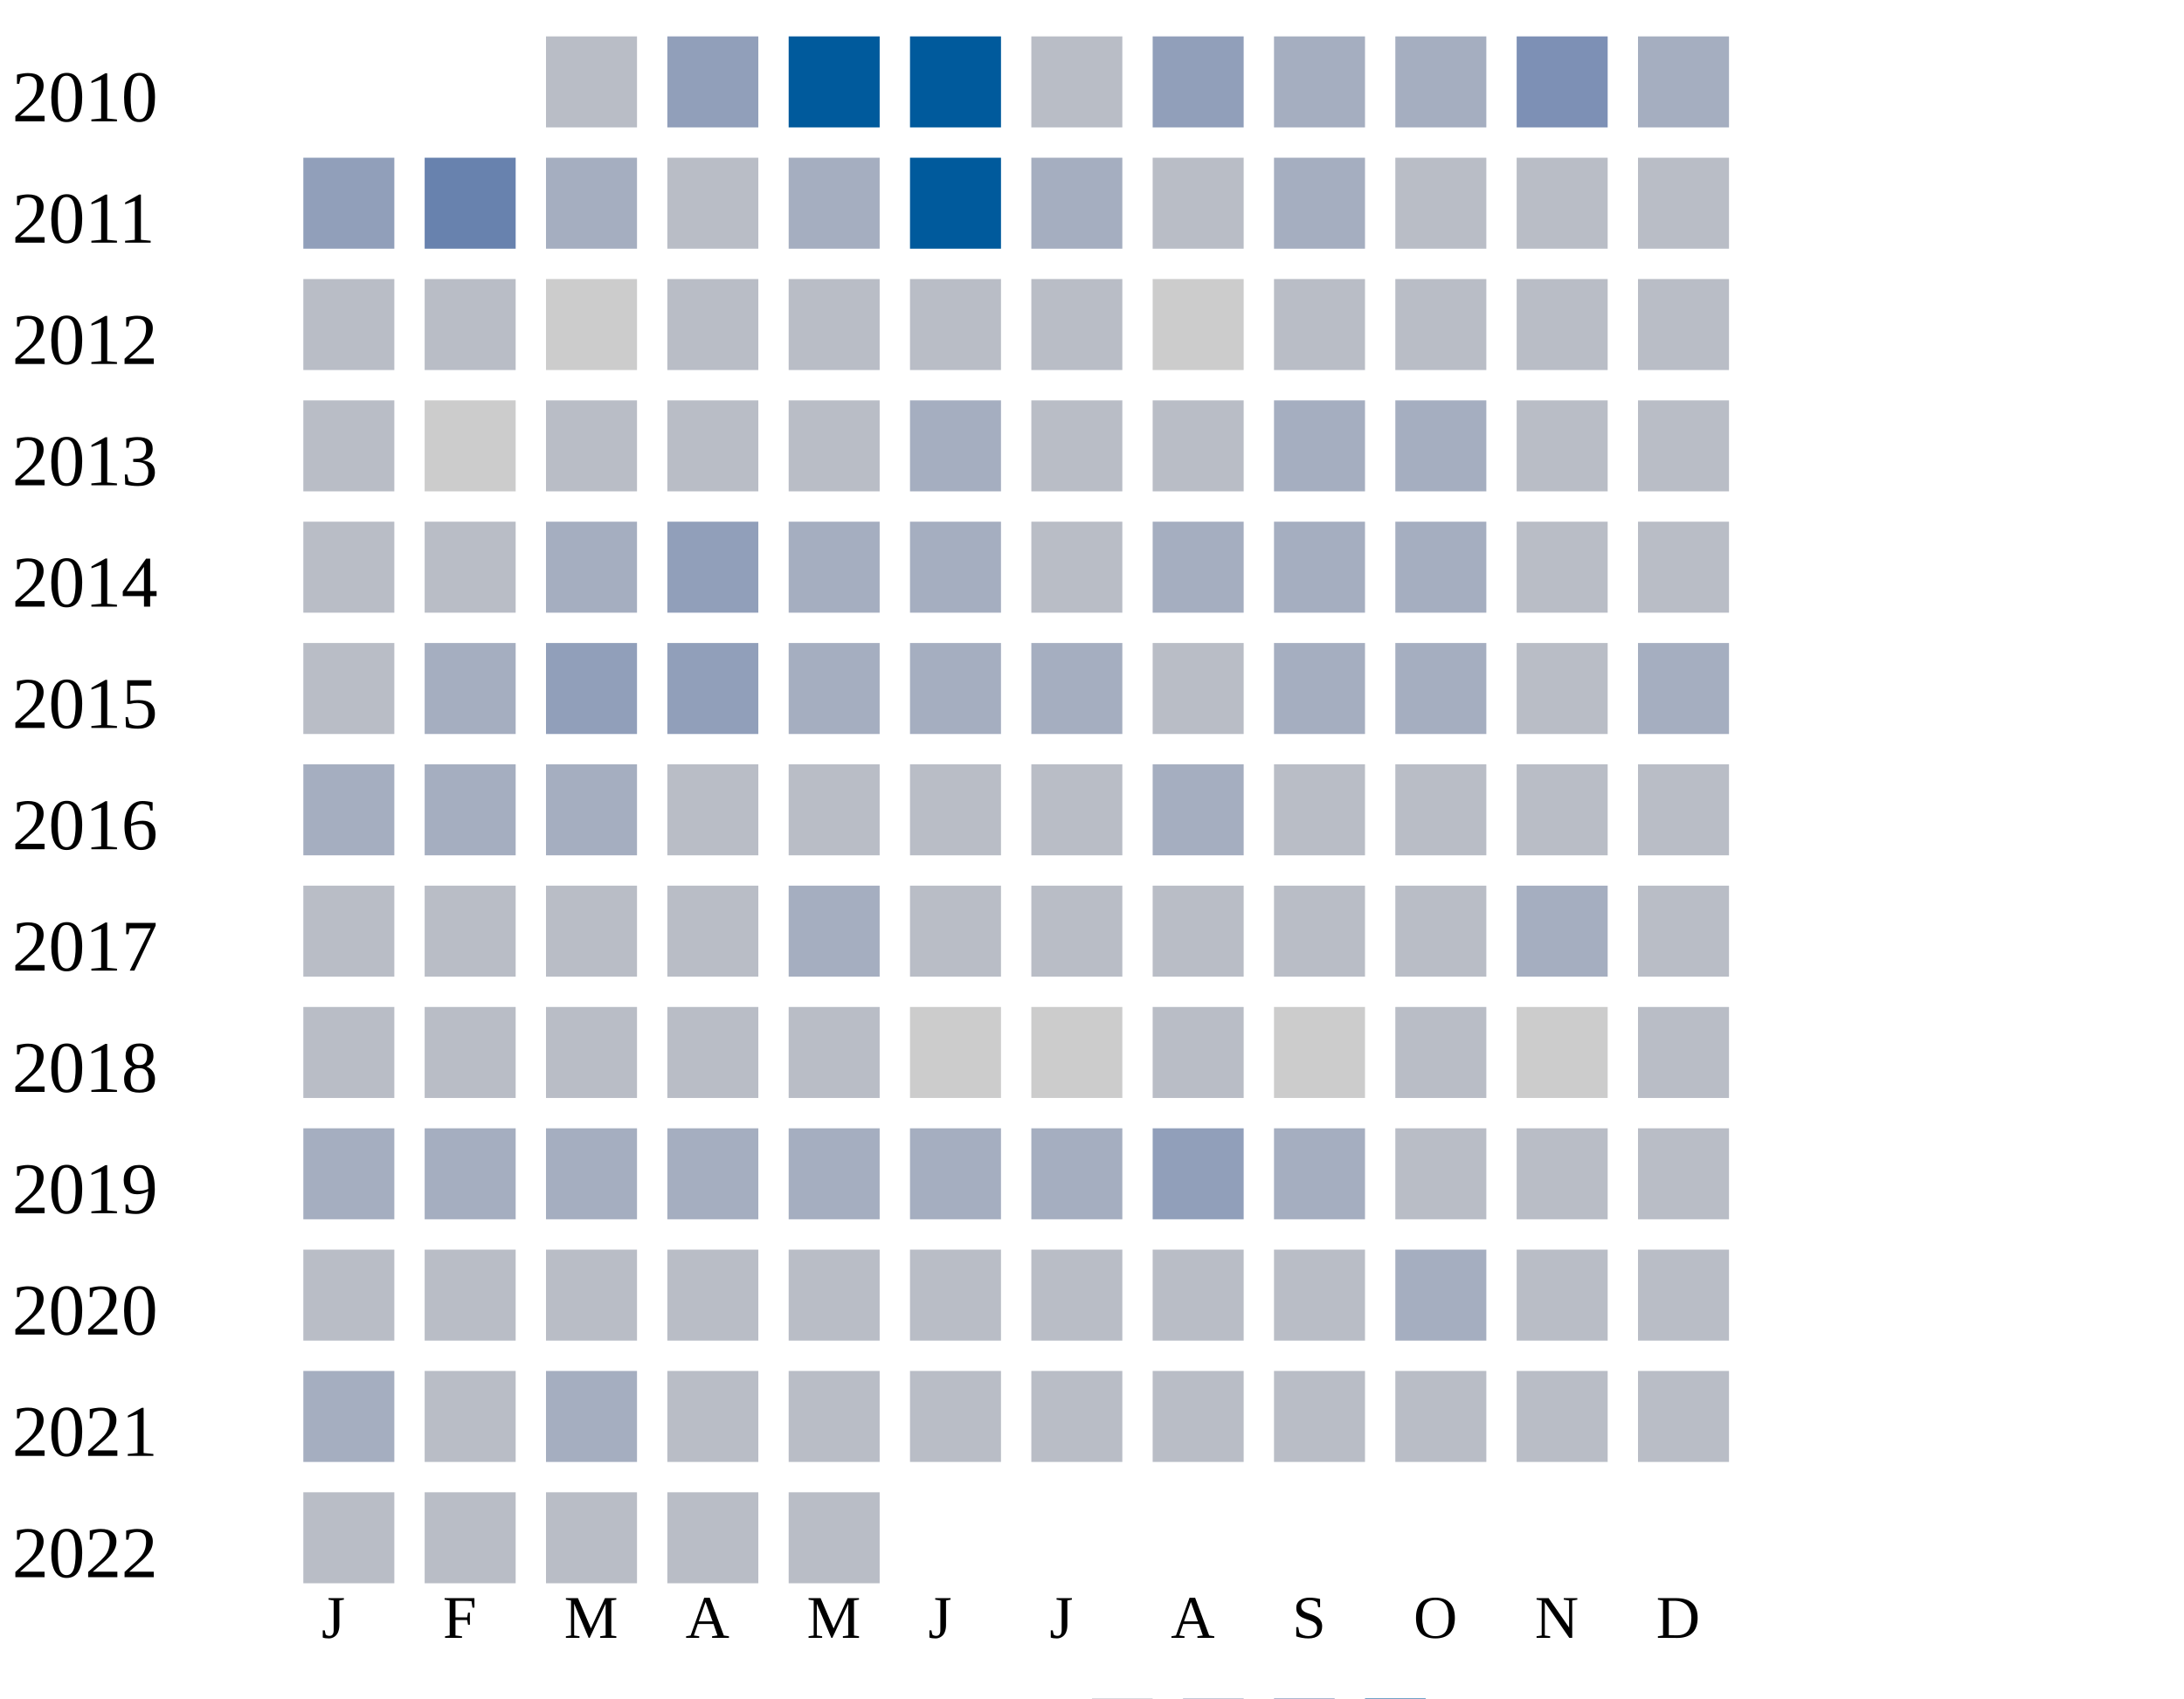
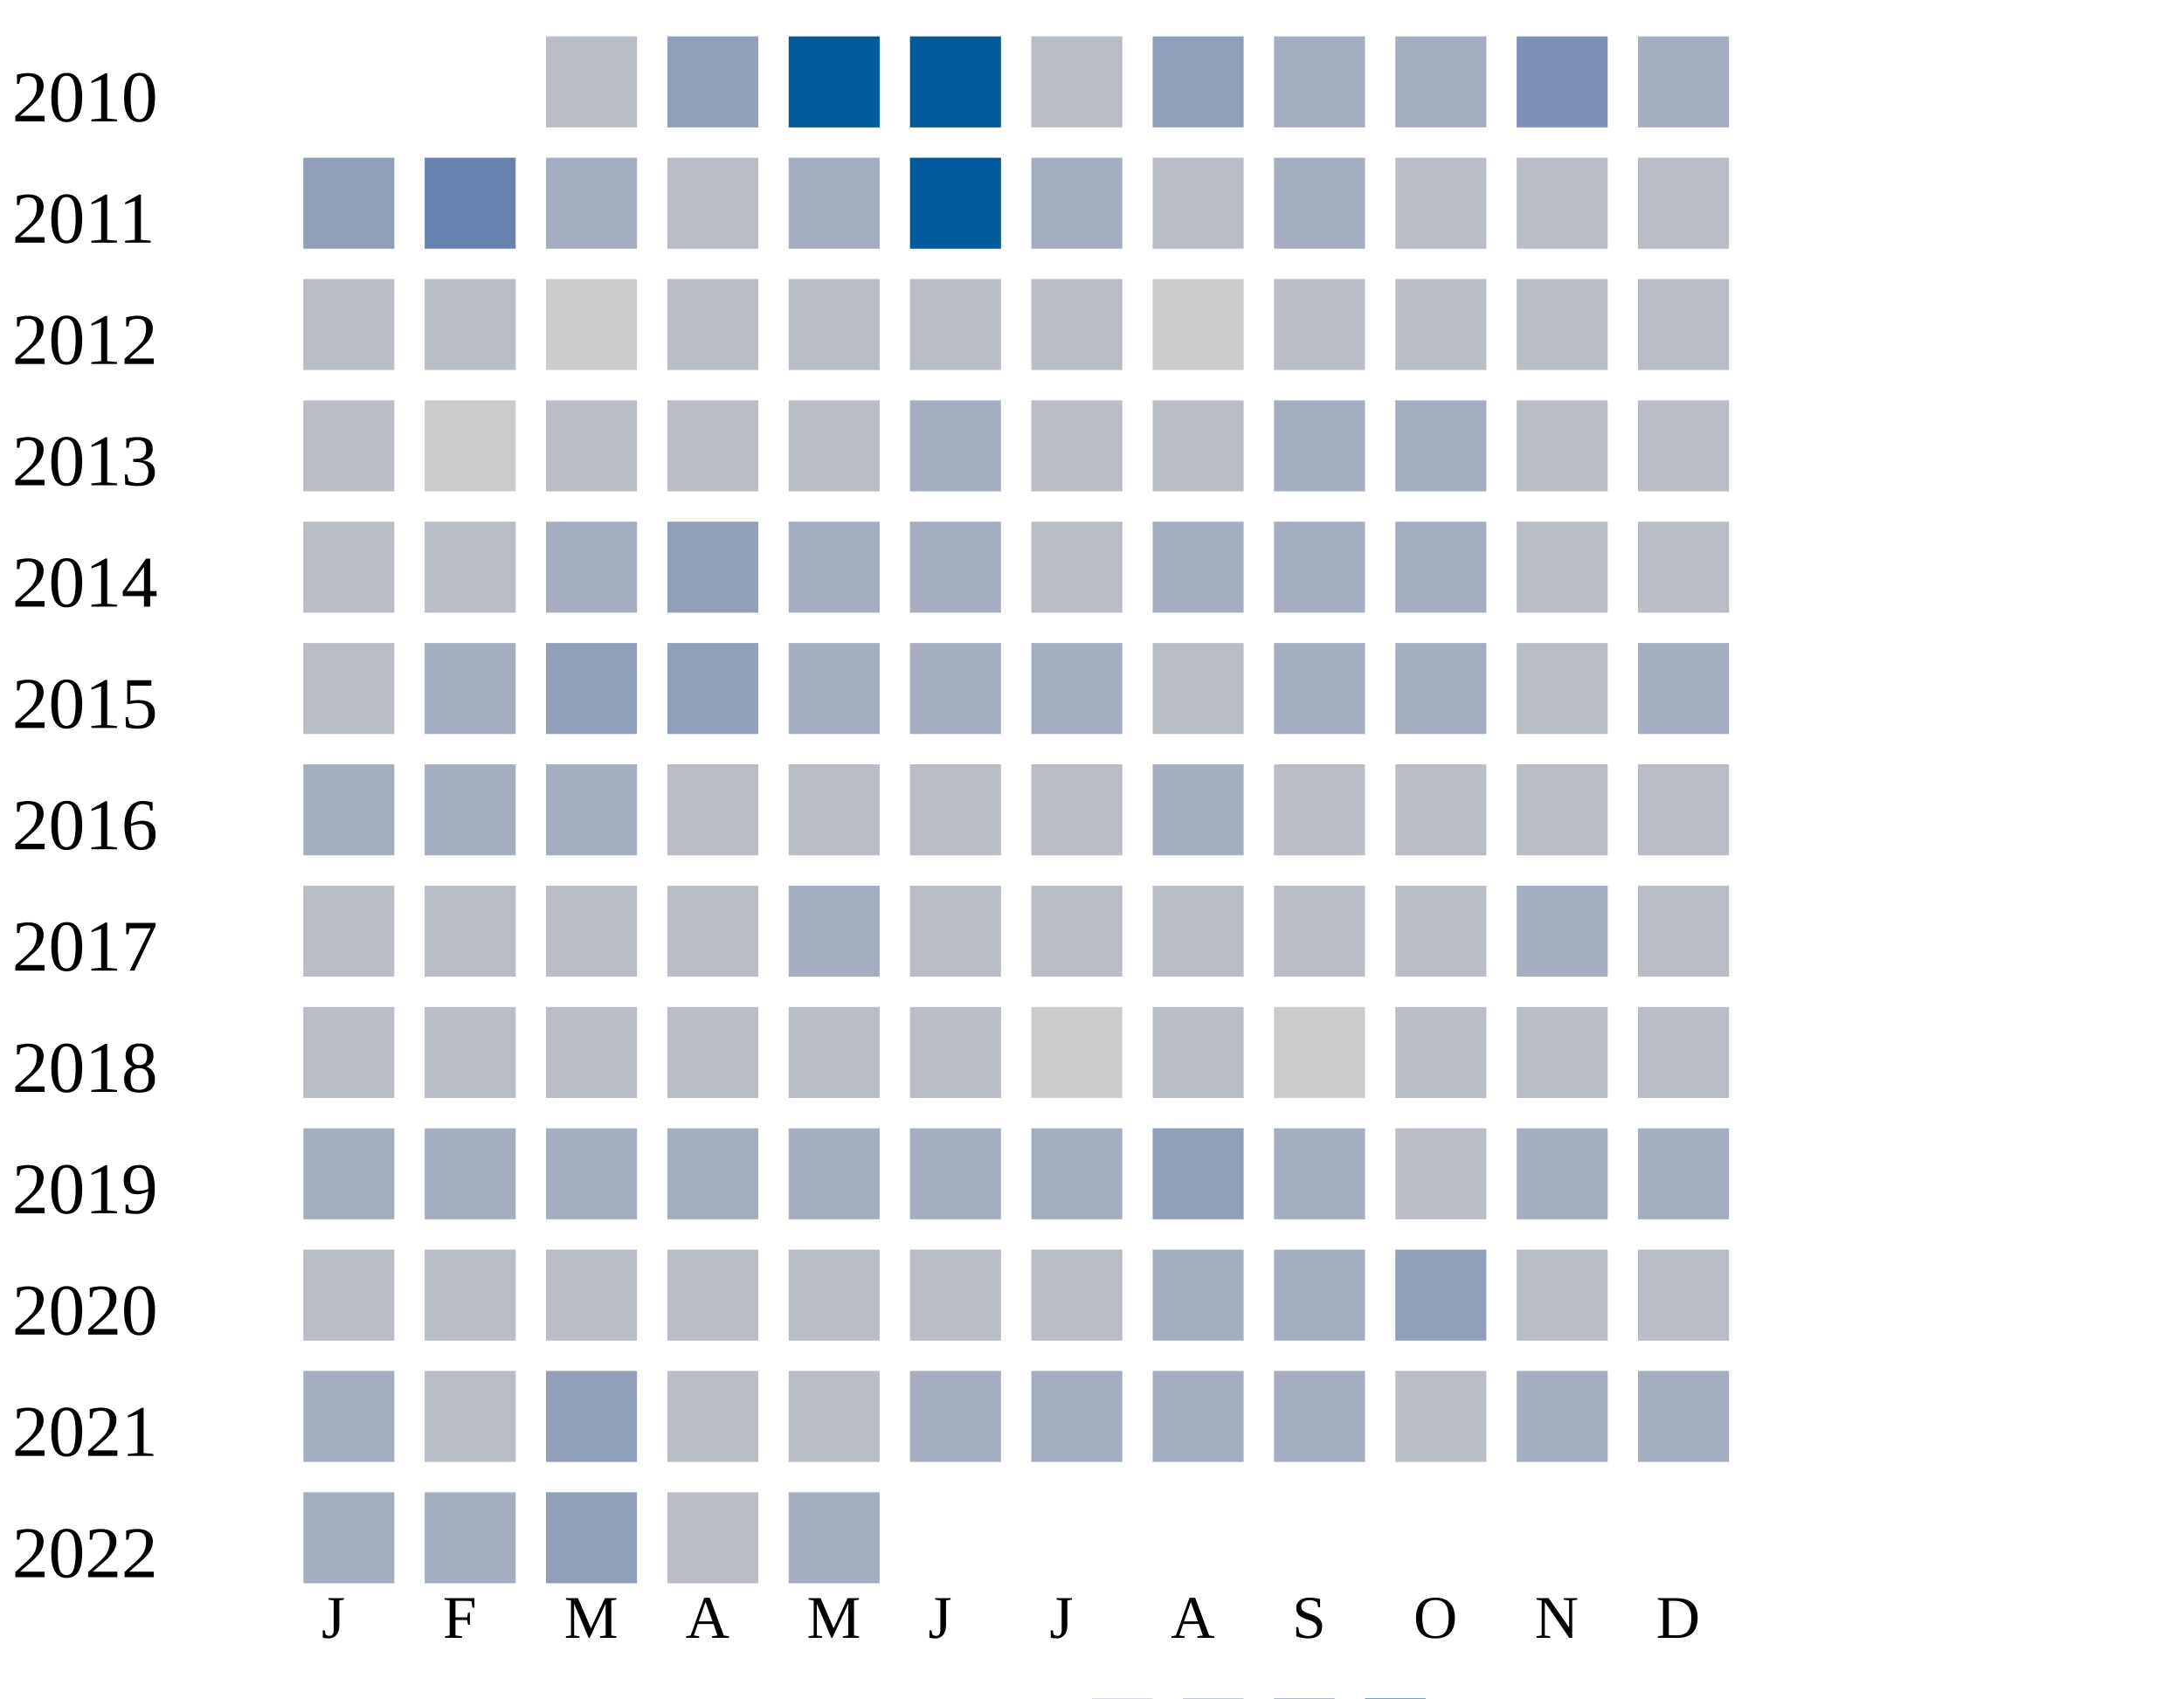
<svg xmlns="http://www.w3.org/2000/svg" width="360" height="280">
  <g transform="translate(0 0)">
    <text x="2" y="20">2010</text>
    <rect x="90" y="6" width="15" height="15" fill="#b9bdc6" />
    <rect x="110" y="6" width="15" height="15" fill="#919fba" />
    <rect x="130" y="6" width="15" height="15" fill="#005a9c" />
    <rect x="150" y="6" width="15" height="15" fill="#005a9c" />
    <rect x="170" y="6" width="15" height="15" fill="#b9bdc6" />
    <rect x="190" y="6" width="15" height="15" fill="#919fba" />
    <rect x="210" y="6" width="15" height="15" fill="#a5aec0" />
    <rect x="230" y="6" width="15" height="15" fill="#a5aec0" />
    <rect x="250" y="6" width="15" height="15" fill="#7d90b5" />
    <rect x="270" y="6" width="15" height="15" fill="#a5aec0" />
  </g>
  <g transform="translate(0 20)">
    <text x="2" y="20">2011</text>
    <rect x="50" y="6" width="15" height="15" fill="#919fba" />
    <rect x="70" y="6" width="15" height="15" fill="#6882ae" />
    <rect x="90" y="6" width="15" height="15" fill="#a5aec0" />
    <rect x="110" y="6" width="15" height="15" fill="#b9bdc6" />
    <rect x="130" y="6" width="15" height="15" fill="#a5aec0" />
    <rect x="150" y="6" width="15" height="15" fill="#005a9c" />
    <rect x="170" y="6" width="15" height="15" fill="#a5aec0" />
    <rect x="190" y="6" width="15" height="15" fill="#b9bdc6" />
    <rect x="210" y="6" width="15" height="15" fill="#a5aec0" />
    <rect x="230" y="6" width="15" height="15" fill="#b9bdc6" />
    <rect x="250" y="6" width="15" height="15" fill="#b9bdc6" />
    <rect x="270" y="6" width="15" height="15" fill="#b9bdc6" />
  </g>
  <g transform="translate(0 40)">
    <text x="2" y="20">2012</text>
    <rect x="50" y="6" width="15" height="15" fill="#b9bdc6" />
    <rect x="70" y="6" width="15" height="15" fill="#b9bdc6" />
    <rect x="90" y="6" width="15" height="15" fill="#cccccc" />
    <rect x="110" y="6" width="15" height="15" fill="#b9bdc6" />
    <rect x="130" y="6" width="15" height="15" fill="#b9bdc6" />
    <rect x="150" y="6" width="15" height="15" fill="#b9bdc6" />
    <rect x="170" y="6" width="15" height="15" fill="#b9bdc6" />
    <rect x="190" y="6" width="15" height="15" fill="#cccccc" />
    <rect x="210" y="6" width="15" height="15" fill="#b9bdc6" />
    <rect x="230" y="6" width="15" height="15" fill="#b9bdc6" />
    <rect x="250" y="6" width="15" height="15" fill="#b9bdc6" />
    <rect x="270" y="6" width="15" height="15" fill="#b9bdc6" />
  </g>
  <g transform="translate(0 60)">
    <text x="2" y="20">2013</text>
    <rect x="50" y="6" width="15" height="15" fill="#b9bdc6" />
    <rect x="70" y="6" width="15" height="15" fill="#cccccc" />
    <rect x="90" y="6" width="15" height="15" fill="#b9bdc6" />
    <rect x="110" y="6" width="15" height="15" fill="#b9bdc6" />
    <rect x="130" y="6" width="15" height="15" fill="#b9bdc6" />
    <rect x="150" y="6" width="15" height="15" fill="#a5aec0" />
    <rect x="170" y="6" width="15" height="15" fill="#b9bdc6" />
    <rect x="190" y="6" width="15" height="15" fill="#b9bdc6" />
    <rect x="210" y="6" width="15" height="15" fill="#a5aec0" />
    <rect x="230" y="6" width="15" height="15" fill="#a5aec0" />
    <rect x="250" y="6" width="15" height="15" fill="#b9bdc6" />
    <rect x="270" y="6" width="15" height="15" fill="#b9bdc6" />
  </g>
  <g transform="translate(0 80)">
    <text x="2" y="20">2014</text>
    <rect x="50" y="6" width="15" height="15" fill="#b9bdc6" />
    <rect x="70" y="6" width="15" height="15" fill="#b9bdc6" />
    <rect x="90" y="6" width="15" height="15" fill="#a5aec0" />
    <rect x="110" y="6" width="15" height="15" fill="#919fba" />
    <rect x="130" y="6" width="15" height="15" fill="#a5aec0" />
    <rect x="150" y="6" width="15" height="15" fill="#a5aec0" />
    <rect x="170" y="6" width="15" height="15" fill="#b9bdc6" />
    <rect x="190" y="6" width="15" height="15" fill="#a5aec0" />
    <rect x="210" y="6" width="15" height="15" fill="#a5aec0" />
    <rect x="230" y="6" width="15" height="15" fill="#a5aec0" />
    <rect x="250" y="6" width="15" height="15" fill="#b9bdc6" />
    <rect x="270" y="6" width="15" height="15" fill="#b9bdc6" />
  </g>
  <g transform="translate(0 100)">
    <text x="2" y="20">2015</text>
    <rect x="50" y="6" width="15" height="15" fill="#b9bdc6" />
    <rect x="70" y="6" width="15" height="15" fill="#a5aec0" />
    <rect x="90" y="6" width="15" height="15" fill="#919fba" />
    <rect x="110" y="6" width="15" height="15" fill="#919fba" />
    <rect x="130" y="6" width="15" height="15" fill="#a5aec0" />
    <rect x="150" y="6" width="15" height="15" fill="#a5aec0" />
    <rect x="170" y="6" width="15" height="15" fill="#a5aec0" />
    <rect x="190" y="6" width="15" height="15" fill="#b9bdc6" />
    <rect x="210" y="6" width="15" height="15" fill="#a5aec0" />
    <rect x="230" y="6" width="15" height="15" fill="#a5aec0" />
    <rect x="250" y="6" width="15" height="15" fill="#b9bdc6" />
    <rect x="270" y="6" width="15" height="15" fill="#a5aec0" />
  </g>
  <g transform="translate(0 120)">
    <text x="2" y="20">2016</text>
    <rect x="50" y="6" width="15" height="15" fill="#a5aec0" />
    <rect x="70" y="6" width="15" height="15" fill="#a5aec0" />
    <rect x="90" y="6" width="15" height="15" fill="#a5aec0" />
    <rect x="110" y="6" width="15" height="15" fill="#b9bdc6" />
    <rect x="130" y="6" width="15" height="15" fill="#b9bdc6" />
    <rect x="150" y="6" width="15" height="15" fill="#b9bdc6" />
    <rect x="170" y="6" width="15" height="15" fill="#b9bdc6" />
    <rect x="190" y="6" width="15" height="15" fill="#a5aec0" />
    <rect x="210" y="6" width="15" height="15" fill="#b9bdc6" />
    <rect x="230" y="6" width="15" height="15" fill="#b9bdc6" />
    <rect x="250" y="6" width="15" height="15" fill="#b9bdc6" />
    <rect x="270" y="6" width="15" height="15" fill="#b9bdc6" />
  </g>
  <g transform="translate(0 140)">
    <text x="2" y="20">2017</text>
    <rect x="50" y="6" width="15" height="15" fill="#b9bdc6" />
    <rect x="70" y="6" width="15" height="15" fill="#b9bdc6" />
    <rect x="90" y="6" width="15" height="15" fill="#b9bdc6" />
    <rect x="110" y="6" width="15" height="15" fill="#b9bdc6" />
    <rect x="130" y="6" width="15" height="15" fill="#a5aec0" />
    <rect x="150" y="6" width="15" height="15" fill="#b9bdc6" />
    <rect x="170" y="6" width="15" height="15" fill="#b9bdc6" />
    <rect x="190" y="6" width="15" height="15" fill="#b9bdc6" />
    <rect x="210" y="6" width="15" height="15" fill="#b9bdc6" />
    <rect x="230" y="6" width="15" height="15" fill="#b9bdc6" />
    <rect x="250" y="6" width="15" height="15" fill="#a5aec0" />
    <rect x="270" y="6" width="15" height="15" fill="#b9bdc6" />
  </g>
  <g transform="translate(0 160)">
    <text x="2" y="20">2018</text>
    <rect x="50" y="6" width="15" height="15" fill="#b9bdc6" />
    <rect x="70" y="6" width="15" height="15" fill="#b9bdc6" />
    <rect x="90" y="6" width="15" height="15" fill="#b9bdc6" />
    <rect x="110" y="6" width="15" height="15" fill="#b9bdc6" />
    <rect x="130" y="6" width="15" height="15" fill="#b9bdc6" />
-     <rect x="150" y="6" width="15" height="15" fill="#cccccc" />
+     <rect x="150" y="6" width="15" height="15" fill="#b9bdc6" />
    <rect x="170" y="6" width="15" height="15" fill="#cccccc" />
    <rect x="190" y="6" width="15" height="15" fill="#b9bdc6" />
    <rect x="210" y="6" width="15" height="15" fill="#cccccc" />
    <rect x="230" y="6" width="15" height="15" fill="#b9bdc6" />
-     <rect x="250" y="6" width="15" height="15" fill="#cccccc" />
+     <rect x="250" y="6" width="15" height="15" fill="#b9bdc6" />
    <rect x="270" y="6" width="15" height="15" fill="#b9bdc6" />
  </g>
  <g transform="translate(0 180)">
    <text x="2" y="20">2019</text>
    <rect x="50" y="6" width="15" height="15" fill="#a5aec0" />
    <rect x="70" y="6" width="15" height="15" fill="#a5aec0" />
    <rect x="90" y="6" width="15" height="15" fill="#a5aec0" />
    <rect x="110" y="6" width="15" height="15" fill="#a5aec0" />
    <rect x="130" y="6" width="15" height="15" fill="#a5aec0" />
    <rect x="150" y="6" width="15" height="15" fill="#a5aec0" />
    <rect x="170" y="6" width="15" height="15" fill="#a5aec0" />
    <rect x="190" y="6" width="15" height="15" fill="#919fba" />
    <rect x="210" y="6" width="15" height="15" fill="#a5aec0" />
    <rect x="230" y="6" width="15" height="15" fill="#b9bdc6" />
-     <rect x="250" y="6" width="15" height="15" fill="#b9bdc6" />
-     <rect x="270" y="6" width="15" height="15" fill="#b9bdc6" />
+     <rect x="250" y="6" width="15" height="15" fill="#a5aec0" />
+     <rect x="270" y="6" width="15" height="15" fill="#a5aec0" />
  </g>
  <g transform="translate(0 200)">
    <text x="2" y="20">2020</text>
    <rect x="50" y="6" width="15" height="15" fill="#b9bdc6" />
    <rect x="70" y="6" width="15" height="15" fill="#b9bdc6" />
    <rect x="90" y="6" width="15" height="15" fill="#b9bdc6" />
    <rect x="110" y="6" width="15" height="15" fill="#b9bdc6" />
    <rect x="130" y="6" width="15" height="15" fill="#b9bdc6" />
    <rect x="150" y="6" width="15" height="15" fill="#b9bdc6" />
    <rect x="170" y="6" width="15" height="15" fill="#b9bdc6" />
-     <rect x="190" y="6" width="15" height="15" fill="#b9bdc6" />
-     <rect x="210" y="6" width="15" height="15" fill="#b9bdc6" />
-     <rect x="230" y="6" width="15" height="15" fill="#a5aec0" />
+     <rect x="190" y="6" width="15" height="15" fill="#a5aec0" />
+     <rect x="210" y="6" width="15" height="15" fill="#a5aec0" />
+     <rect x="230" y="6" width="15" height="15" fill="#919fba" />
    <rect x="250" y="6" width="15" height="15" fill="#b9bdc6" />
    <rect x="270" y="6" width="15" height="15" fill="#b9bdc6" />
  </g>
  <g transform="translate(0 220)">
    <text x="2" y="20">2021</text>
    <rect x="50" y="6" width="15" height="15" fill="#a5aec0" />
    <rect x="70" y="6" width="15" height="15" fill="#b9bdc6" />
-     <rect x="90" y="6" width="15" height="15" fill="#a5aec0" />
-     <rect x="110" y="6" width="15" height="15" fill="#b9bdc6" />
-     <rect x="130" y="6" width="15" height="15" fill="#b9bdc6" />
-     <rect x="150" y="6" width="15" height="15" fill="#b9bdc6" />
-     <rect x="170" y="6" width="15" height="15" fill="#b9bdc6" />
-     <rect x="190" y="6" width="15" height="15" fill="#b9bdc6" />
-     <rect x="210" y="6" width="15" height="15" fill="#b9bdc6" />
-     <rect x="230" y="6" width="15" height="15" fill="#b9bdc6" />
-     <rect x="250" y="6" width="15" height="15" fill="#b9bdc6" />
-     <rect x="270" y="6" width="15" height="15" fill="#b9bdc6" />
+     <rect x="90" y="6" width="15" height="15" fill="#919fba" />
+     <rect x="110" y="6" width="15" height="15" fill="#b9bdc6" />
+     <rect x="130" y="6" width="15" height="15" fill="#b9bdc6" />
+     <rect x="150" y="6" width="15" height="15" fill="#a5aec0" />
+     <rect x="170" y="6" width="15" height="15" fill="#a5aec0" />
+     <rect x="190" y="6" width="15" height="15" fill="#a5aec0" />
+     <rect x="210" y="6" width="15" height="15" fill="#a5aec0" />
+     <rect x="230" y="6" width="15" height="15" fill="#b9bdc6" />
+     <rect x="250" y="6" width="15" height="15" fill="#a5aec0" />
+     <rect x="270" y="6" width="15" height="15" fill="#a5aec0" />
  </g>
  <g transform="translate(0 240)">
    <text x="2" y="20">2022</text>
-     <rect x="50" y="6" width="15" height="15" fill="#b9bdc6" />
-     <rect x="70" y="6" width="15" height="15" fill="#b9bdc6" />
-     <rect x="90" y="6" width="15" height="15" fill="#b9bdc6" />
-     <rect x="110" y="6" width="15" height="15" fill="#b9bdc6" />
-     <rect x="130" y="6" width="15" height="15" fill="#b9bdc6" />
+     <rect x="50" y="6" width="15" height="15" fill="#a5aec0" />
+     <rect x="70" y="6" width="15" height="15" fill="#a5aec0" />
+     <rect x="90" y="6" width="15" height="15" fill="#919fba" />
+     <rect x="110" y="6" width="15" height="15" fill="#b9bdc6" />
+     <rect x="130" y="6" width="15" height="15" fill="#a5aec0" />
  </g>
  <text style="font-size: 10px; text-align: center" x="53" y="270">J</text>
  <text style="font-size: 10px; text-align: center" x="73" y="270">F</text>
  <text style="font-size: 10px; text-align: center" x="93" y="270">M</text>
  <text style="font-size: 10px; text-align: center" x="113" y="270">A</text>
  <text style="font-size: 10px; text-align: center" x="133" y="270">M</text>
  <text style="font-size: 10px; text-align: center" x="153" y="270">J</text>
  <text style="font-size: 10px; text-align: center" x="173" y="270">J</text>
  <text style="font-size: 10px; text-align: center" x="193" y="270">A</text>
  <text style="font-size: 10px; text-align: center" x="213" y="270">S</text>
  <text style="font-size: 10px; text-align: center" x="233" y="270">O</text>
  <text style="font-size: 10px; text-align: center" x="253" y="270">N</text>
  <text style="font-size: 10px; text-align: center" x="273" y="270">D</text>
  <text style="font-size: 10px;" x="155" y="289">Less</text>
  <rect fill="#b9bdc6" width="10" height="10" x="180" y="280" />
  <rect fill="#919fba" width="10" height="10" x="195" y="280" />
  <rect fill="#6882ae" width="10" height="10" x="210" y="280" />
  <rect fill="#005a9c" width="10" height="10" x="225" y="280" />
  <text x="240" y="289" style="font-size: 10px;">More</text>
</svg>
